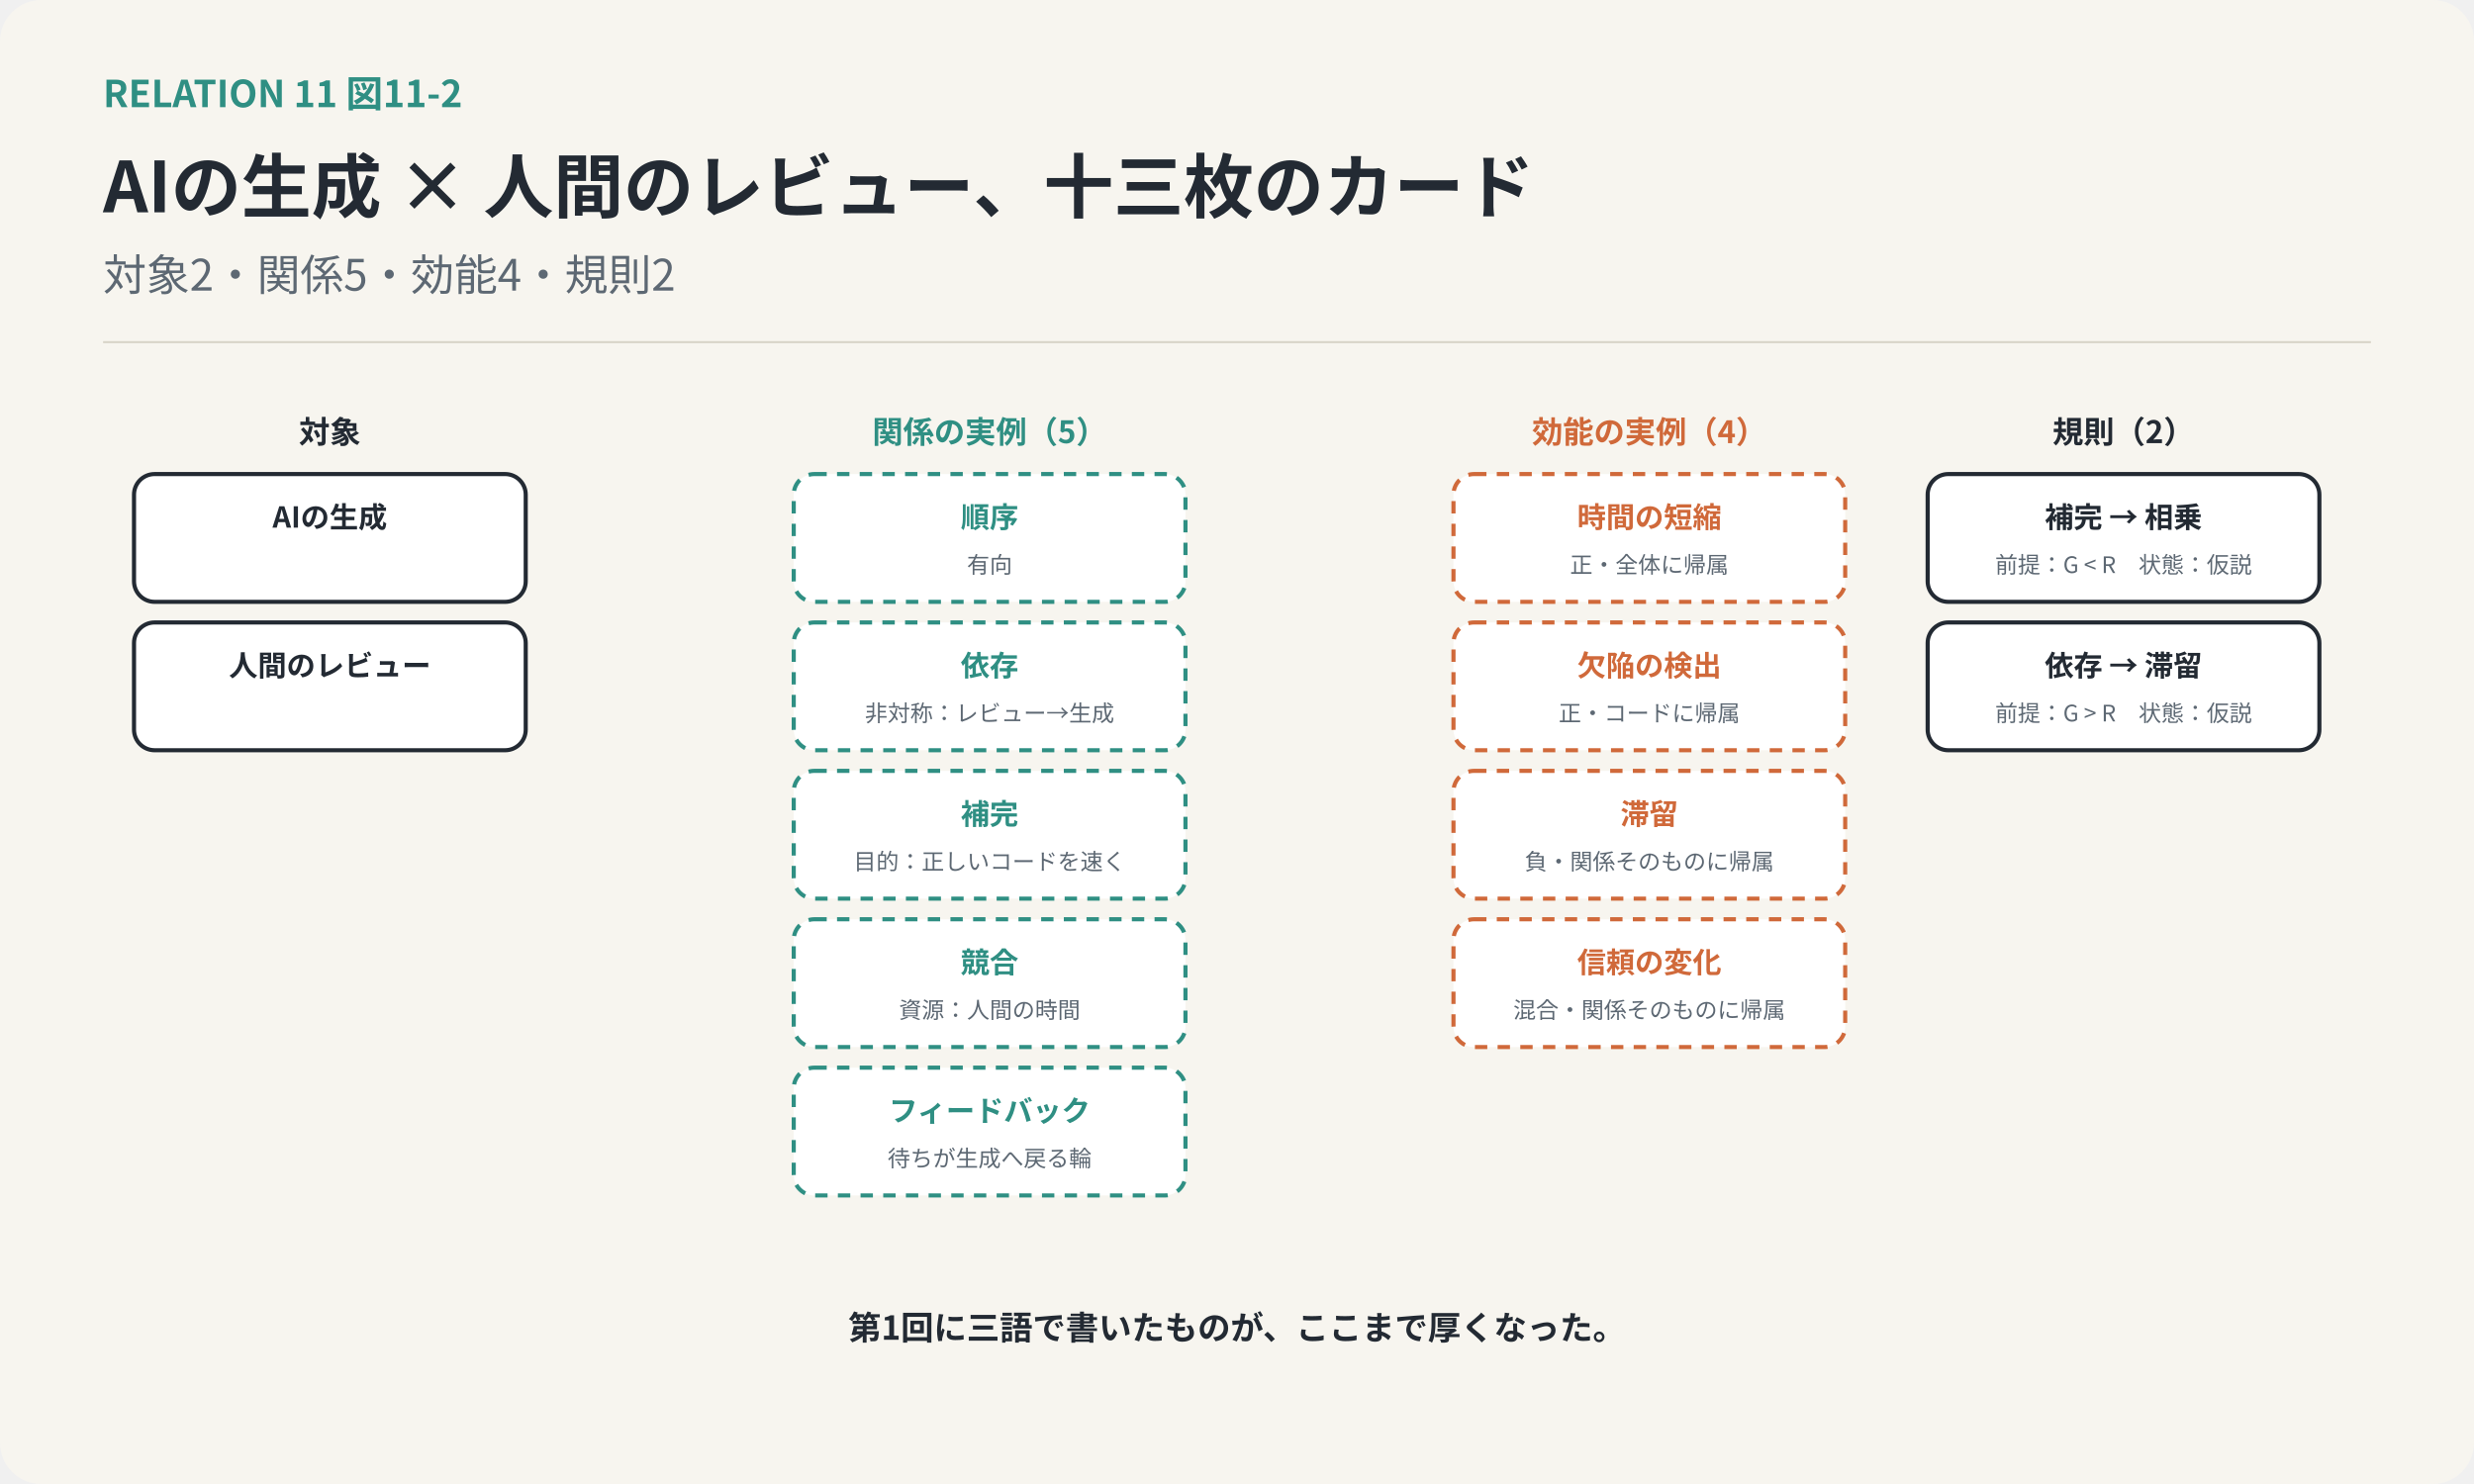
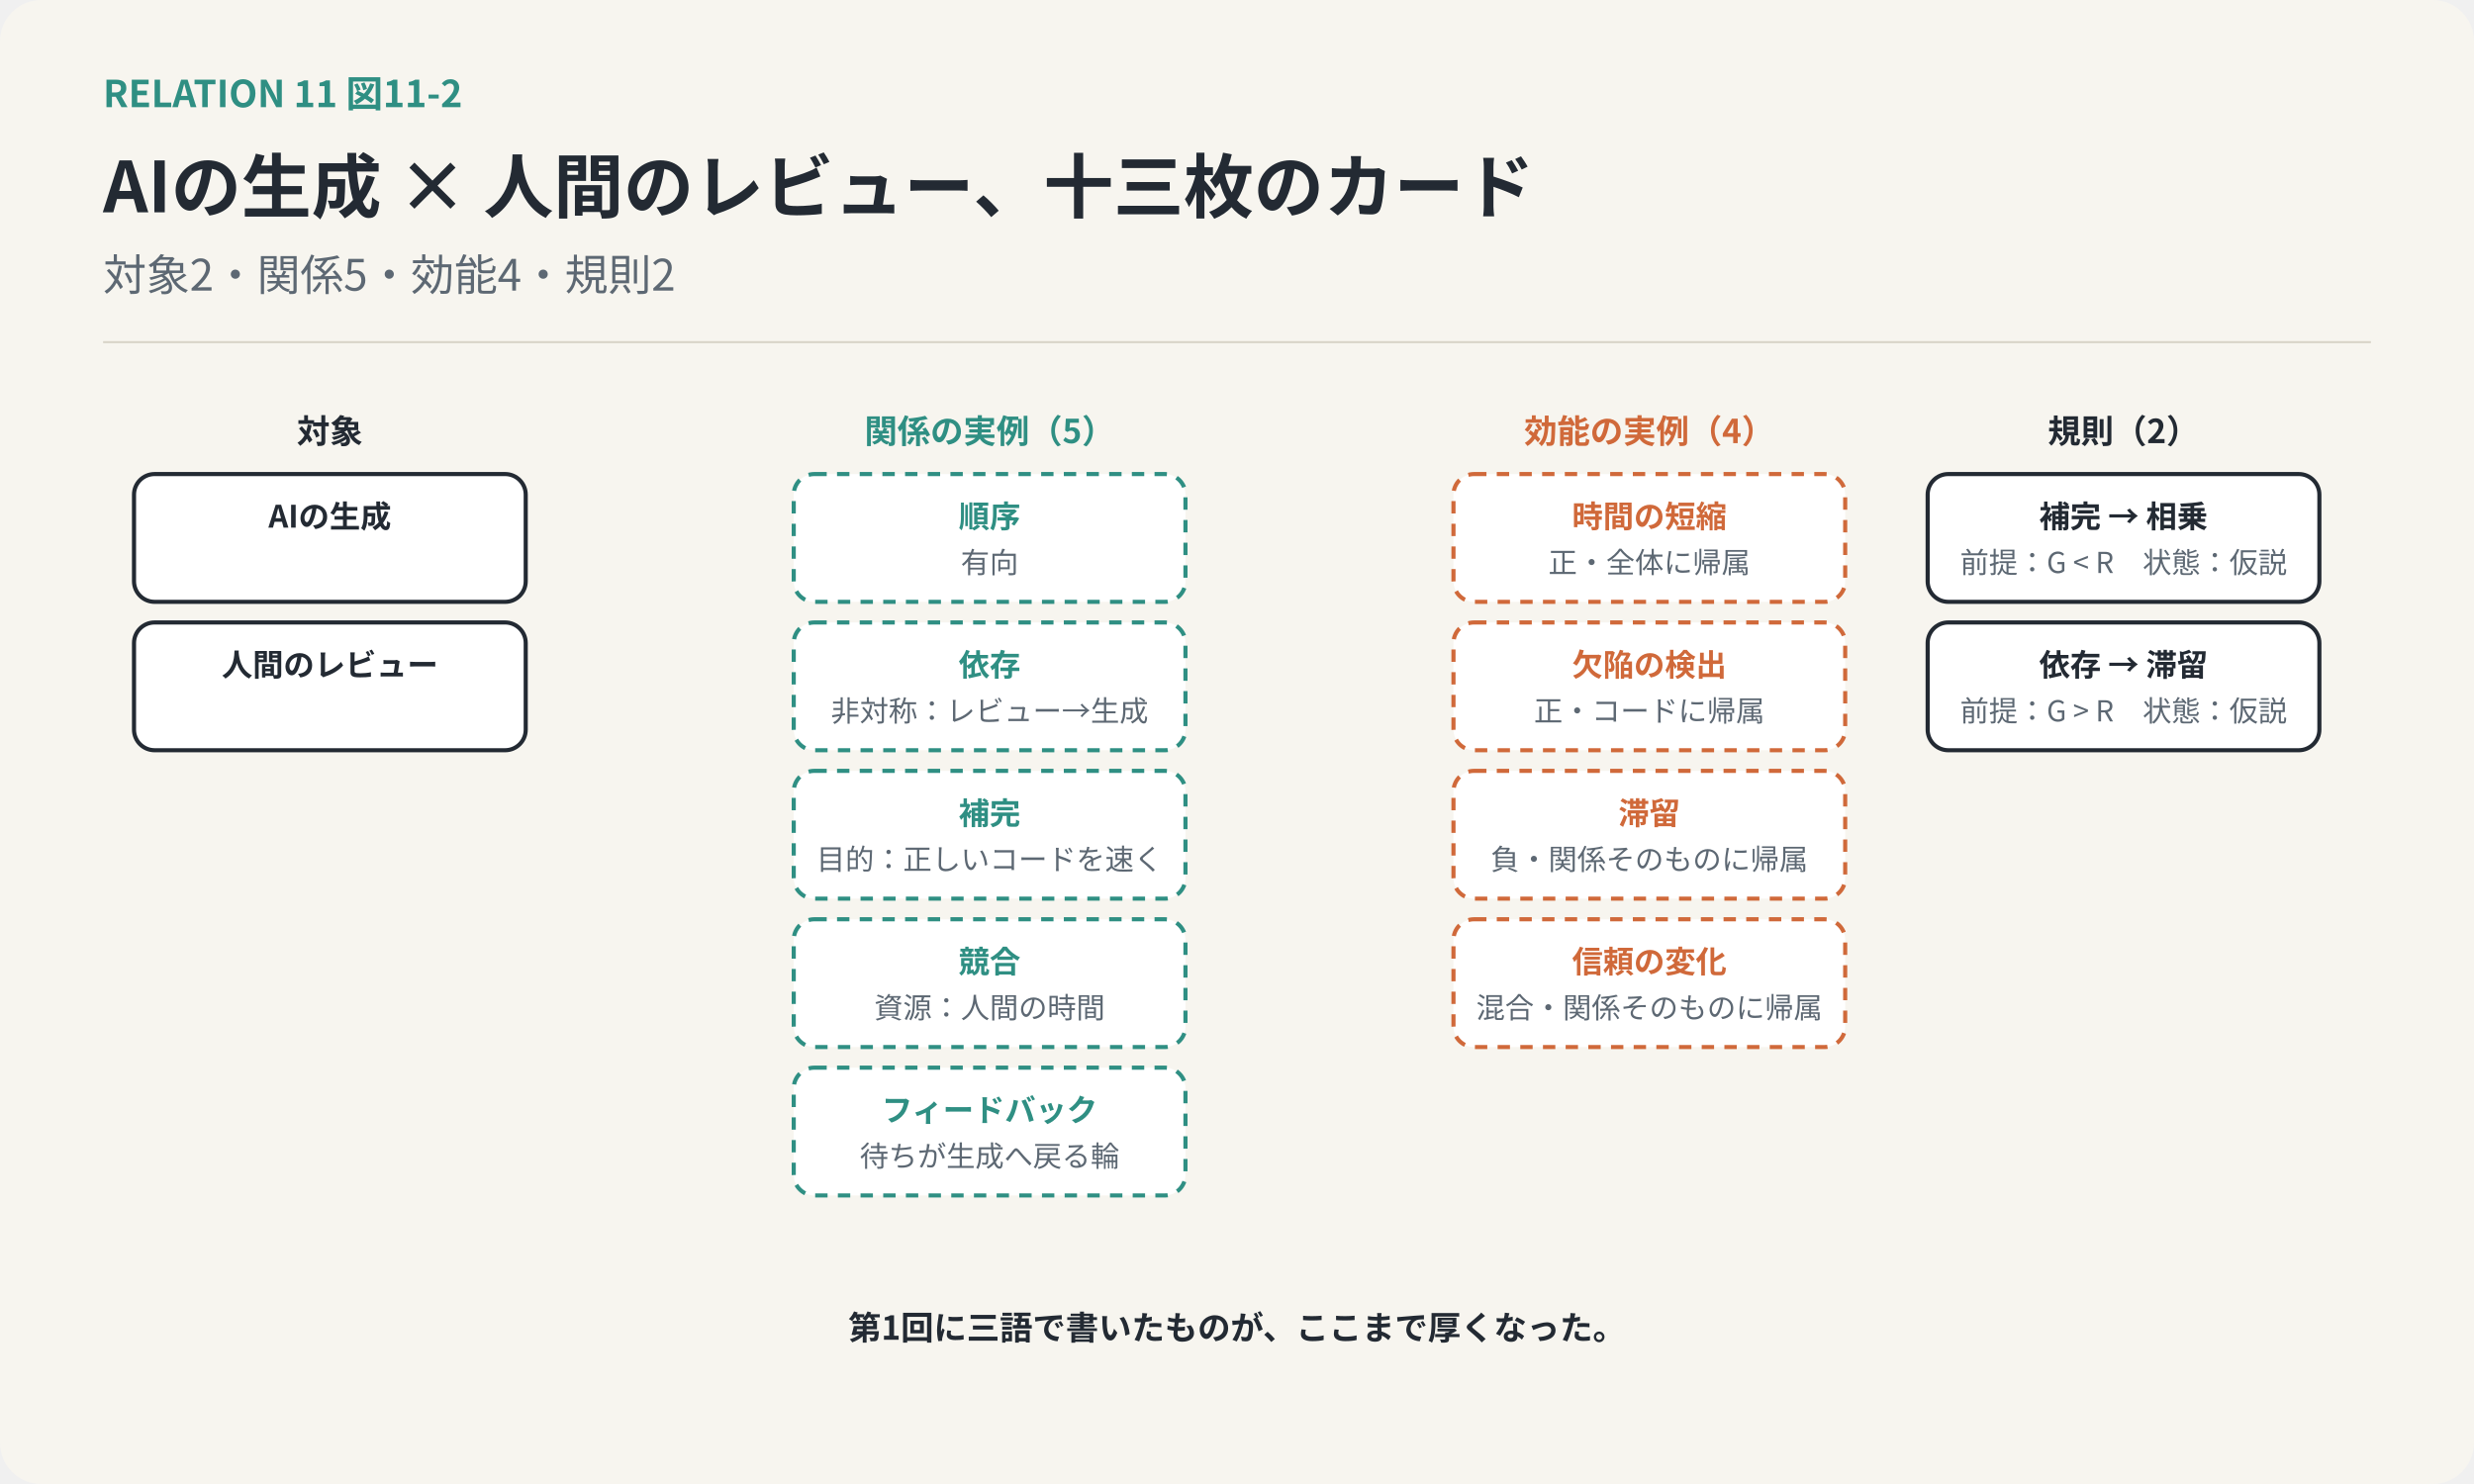
<svg xmlns="http://www.w3.org/2000/svg" width="1200" height="720" viewBox="0 0 1200 720" role="img" aria-labelledby="title desc">
  <defs>
    <marker id="arrow" markerWidth="10" markerHeight="10" refX="8" refY="5" orient="auto-start-reverse">
      <path d="M1,1 L9,5 L1,9" fill="none" stroke="#5d6873" stroke-width="1.4" />
    </marker>
  </defs>
  <rect width="1200" height="720" rx="20" fill="#f7f5ef" />
  <g font-family="system-ui, -apple-system, &quot;Hiragino Kaku Gothic ProN&quot;, &quot;Noto Sans CJK JP&quot;, Meiryo, sans-serif">
    <text x="50.0" y="52.0" fill="#2f8f83" font-size="18" text-anchor="start" font-weight="700">RELATION     11     図11-2</text>
    <text x="50.0" y="103.0" fill="#232a33" font-size="34" text-anchor="start" font-weight="700">AIの生成 × 人間のレビュー、十三枚のカード</text>
    <text x="50.0" y="141.0" fill="#5d6873" font-size="21" text-anchor="start" font-weight="400">対象2・関係5・効能4・規則2</text>
    <line x1="50.0" y1="166.0" x2="1150.0" y2="166.0" stroke="#d8d4c8" stroke-width="1" />
-     <text x="160.0" y="215.0" fill="#232a33" font-size="15" text-anchor="middle" font-weight="700">対象</text>
+     <text x="160.0" y="215.0" fill="#232a33" font-size="16" text-anchor="middle" font-weight="700">対象</text>
    <rect x="65" y="230" width="190" height="62" rx="10" fill="#ffffff" stroke="#232a33" stroke-width="2" />
-     <text x="160.0" y="256.0" fill="#232a33" font-size="14" text-anchor="middle" font-weight="700">AIの生成</text>
-     <text x="160.0" y="278.0" fill="#5d6873" font-size="11" text-anchor="middle" font-weight="400" />
+     <text x="160.0" y="256.0" fill="#232a33" font-size="15" text-anchor="middle" font-weight="700">AIの生成</text>
+     <text x="160.0" y="278.0" fill="#5d6873" font-size="14" text-anchor="middle" font-weight="400" />
    <rect x="65" y="302" width="190" height="62" rx="10" fill="#ffffff" stroke="#232a33" stroke-width="2" />
-     <text x="160.0" y="328.0" fill="#232a33" font-size="14" text-anchor="middle" font-weight="700">人間のレビュー</text>
-     <text x="160.0" y="350.0" fill="#5d6873" font-size="11" text-anchor="middle" font-weight="400" />
-     <text x="480.0" y="215.0" fill="#2f8f83" font-size="15" text-anchor="middle" font-weight="700">関係の実例（5）</text>
+     <text x="160.0" y="328.0" fill="#232a33" font-size="15" text-anchor="middle" font-weight="700">人間のレビュー</text>
+     <text x="160.0" y="350.0" fill="#5d6873" font-size="14" text-anchor="middle" font-weight="400" />
+     <text x="480.0" y="215.0" fill="#2f8f83" font-size="16" text-anchor="middle" font-weight="700">関係の実例（5）</text>
    <rect x="385" y="230" width="190" height="62" rx="10" fill="#ffffff" stroke="#2f8f83" stroke-width="2" stroke-dasharray="6 5" />
-     <text x="480.0" y="256.0" fill="#2f8f83" font-size="14" text-anchor="middle" font-weight="700">順序</text>
-     <text x="480.0" y="278.0" fill="#5d6873" font-size="11" text-anchor="middle" font-weight="400">有向</text>
+     <text x="480.0" y="256.0" fill="#2f8f83" font-size="15" text-anchor="middle" font-weight="700">順序</text>
+     <text x="480.0" y="278.0" fill="#5d6873" font-size="14" text-anchor="middle" font-weight="400">有向</text>
    <rect x="385" y="302" width="190" height="62" rx="10" fill="#ffffff" stroke="#2f8f83" stroke-width="2" stroke-dasharray="6 5" />
-     <text x="480.0" y="328.0" fill="#2f8f83" font-size="14" text-anchor="middle" font-weight="700">依存</text>
-     <text x="480.0" y="350.0" fill="#5d6873" font-size="11" text-anchor="middle" font-weight="400">非対称：レビュー→生成</text>
+     <text x="480.0" y="328.0" fill="#2f8f83" font-size="15" text-anchor="middle" font-weight="700">依存</text>
+     <text x="480.0" y="350.0" fill="#5d6873" font-size="14" text-anchor="middle" font-weight="400">非対称：レビュー→生成</text>
    <rect x="385" y="374" width="190" height="62" rx="10" fill="#ffffff" stroke="#2f8f83" stroke-width="2" stroke-dasharray="6 5" />
-     <text x="480.0" y="400.0" fill="#2f8f83" font-size="14" text-anchor="middle" font-weight="700">補完</text>
-     <text x="480.0" y="422.0" fill="#5d6873" font-size="11" text-anchor="middle" font-weight="400">目的：正しいコードを速く</text>
+     <text x="480.0" y="400.0" fill="#2f8f83" font-size="15" text-anchor="middle" font-weight="700">補完</text>
+     <text x="480.0" y="422.0" fill="#5d6873" font-size="14" text-anchor="middle" font-weight="400">目的：正しいコードを速く</text>
    <rect x="385" y="446" width="190" height="62" rx="10" fill="#ffffff" stroke="#2f8f83" stroke-width="2" stroke-dasharray="6 5" />
-     <text x="480.0" y="472.0" fill="#2f8f83" font-size="14" text-anchor="middle" font-weight="700">競合</text>
-     <text x="480.0" y="494.0" fill="#5d6873" font-size="11" text-anchor="middle" font-weight="400">資源：人間の時間</text>
+     <text x="480.0" y="472.0" fill="#2f8f83" font-size="15" text-anchor="middle" font-weight="700">競合</text>
+     <text x="480.0" y="494.0" fill="#5d6873" font-size="14" text-anchor="middle" font-weight="400">資源：人間の時間</text>
    <rect x="385" y="518" width="190" height="62" rx="10" fill="#ffffff" stroke="#2f8f83" stroke-width="2" stroke-dasharray="6 5" />
-     <text x="480.0" y="544.0" fill="#2f8f83" font-size="14" text-anchor="middle" font-weight="700">フィードバック</text>
-     <text x="480.0" y="566.0" fill="#5d6873" font-size="11" text-anchor="middle" font-weight="400">待ちが生成へ戻る輪</text>
-     <text x="800.0" y="215.0" fill="#d0693a" font-size="15" text-anchor="middle" font-weight="700">効能の実例（4）</text>
+     <text x="480.0" y="544.0" fill="#2f8f83" font-size="15" text-anchor="middle" font-weight="700">フィードバック</text>
+     <text x="480.0" y="566.0" fill="#5d6873" font-size="14" text-anchor="middle" font-weight="400">待ちが生成へ戻る輪</text>
+     <text x="800.0" y="215.0" fill="#d0693a" font-size="16" text-anchor="middle" font-weight="700">効能の実例（4）</text>
    <rect x="705" y="230" width="190" height="62" rx="10" fill="#ffffff" stroke="#d0693a" stroke-width="2" stroke-dasharray="6 5" />
-     <text x="800.0" y="256.0" fill="#d0693a" font-size="14" text-anchor="middle" font-weight="700">時間の短縮</text>
-     <text x="800.0" y="278.0" fill="#5d6873" font-size="11" text-anchor="middle" font-weight="400">正・全体に帰属</text>
+     <text x="800.0" y="256.0" fill="#d0693a" font-size="15" text-anchor="middle" font-weight="700">時間の短縮</text>
+     <text x="800.0" y="278.0" fill="#5d6873" font-size="14" text-anchor="middle" font-weight="400">正・全体に帰属</text>
    <rect x="705" y="302" width="190" height="62" rx="10" fill="#ffffff" stroke="#d0693a" stroke-width="2" stroke-dasharray="6 5" />
-     <text x="800.0" y="328.0" fill="#d0693a" font-size="14" text-anchor="middle" font-weight="700">欠陥の検出</text>
-     <text x="800.0" y="350.0" fill="#5d6873" font-size="11" text-anchor="middle" font-weight="400">正・コードに帰属</text>
+     <text x="800.0" y="328.0" fill="#d0693a" font-size="15" text-anchor="middle" font-weight="700">欠陥の検出</text>
+     <text x="800.0" y="350.0" fill="#5d6873" font-size="14" text-anchor="middle" font-weight="400">正・コードに帰属</text>
    <rect x="705" y="374" width="190" height="62" rx="10" fill="#ffffff" stroke="#d0693a" stroke-width="2" stroke-dasharray="6 5" />
-     <text x="800.0" y="400.0" fill="#d0693a" font-size="14" text-anchor="middle" font-weight="700">滞留</text>
-     <text x="800.0" y="422.0" fill="#5d6873" font-size="11" text-anchor="middle" font-weight="400">負・関係そのものに帰属</text>
+     <text x="800.0" y="400.0" fill="#d0693a" font-size="15" text-anchor="middle" font-weight="700">滞留</text>
+     <text x="800.0" y="422.0" fill="#5d6873" font-size="14" text-anchor="middle" font-weight="400">負・関係そのものに帰属</text>
    <rect x="705" y="446" width="190" height="62" rx="10" fill="#ffffff" stroke="#d0693a" stroke-width="2" stroke-dasharray="6 5" />
-     <text x="800.0" y="472.0" fill="#d0693a" font-size="14" text-anchor="middle" font-weight="700">信頼の変化</text>
-     <text x="800.0" y="494.0" fill="#5d6873" font-size="11" text-anchor="middle" font-weight="400">混合・関係そのものに帰属</text>
-     <text x="1030.0" y="215.0" fill="#232a33" font-size="15" text-anchor="middle" font-weight="700">規則（2）</text>
+     <text x="800.0" y="472.0" fill="#d0693a" font-size="15" text-anchor="middle" font-weight="700">信頼の変化</text>
+     <text x="800.0" y="494.0" fill="#5d6873" font-size="14" text-anchor="middle" font-weight="400">混合・関係そのものに帰属</text>
+     <text x="1030.0" y="215.0" fill="#232a33" font-size="16" text-anchor="middle" font-weight="700">規則（2）</text>
    <rect x="935" y="230" width="190" height="62" rx="10" fill="#ffffff" stroke="#232a33" stroke-width="2" />
-     <text x="1030.0" y="256.0" fill="#232a33" font-size="14" text-anchor="middle" font-weight="700">補完 → 相乗</text>
-     <text x="1030.0" y="278.0" fill="#5d6873" font-size="11" text-anchor="middle" font-weight="400">前提：G &lt; R　状態：仮説</text>
+     <text x="1030.0" y="256.0" fill="#232a33" font-size="15" text-anchor="middle" font-weight="700">補完 → 相乗</text>
+     <text x="1030.0" y="278.0" fill="#5d6873" font-size="14" text-anchor="middle" font-weight="400">前提：G &lt; R　状態：仮説</text>
    <rect x="935" y="302" width="190" height="62" rx="10" fill="#ffffff" stroke="#232a33" stroke-width="2" />
-     <text x="1030.0" y="328.0" fill="#232a33" font-size="14" text-anchor="middle" font-weight="700">依存 → 滞留</text>
-     <text x="1030.0" y="350.0" fill="#5d6873" font-size="11" text-anchor="middle" font-weight="400">前提：G &gt; R　状態：仮説</text>
+     <text x="1030.0" y="328.0" fill="#232a33" font-size="15" text-anchor="middle" font-weight="700">依存 → 滞留</text>
+     <text x="1030.0" y="350.0" fill="#5d6873" font-size="14" text-anchor="middle" font-weight="400">前提：G &gt; R　状態：仮説</text>
    <text x="600.0" y="650.0" fill="#232a33" font-size="16" text-anchor="middle" font-weight="700">第1回に三語で書いたものが、ここまで厚くなった。</text>
  </g>
</svg>
